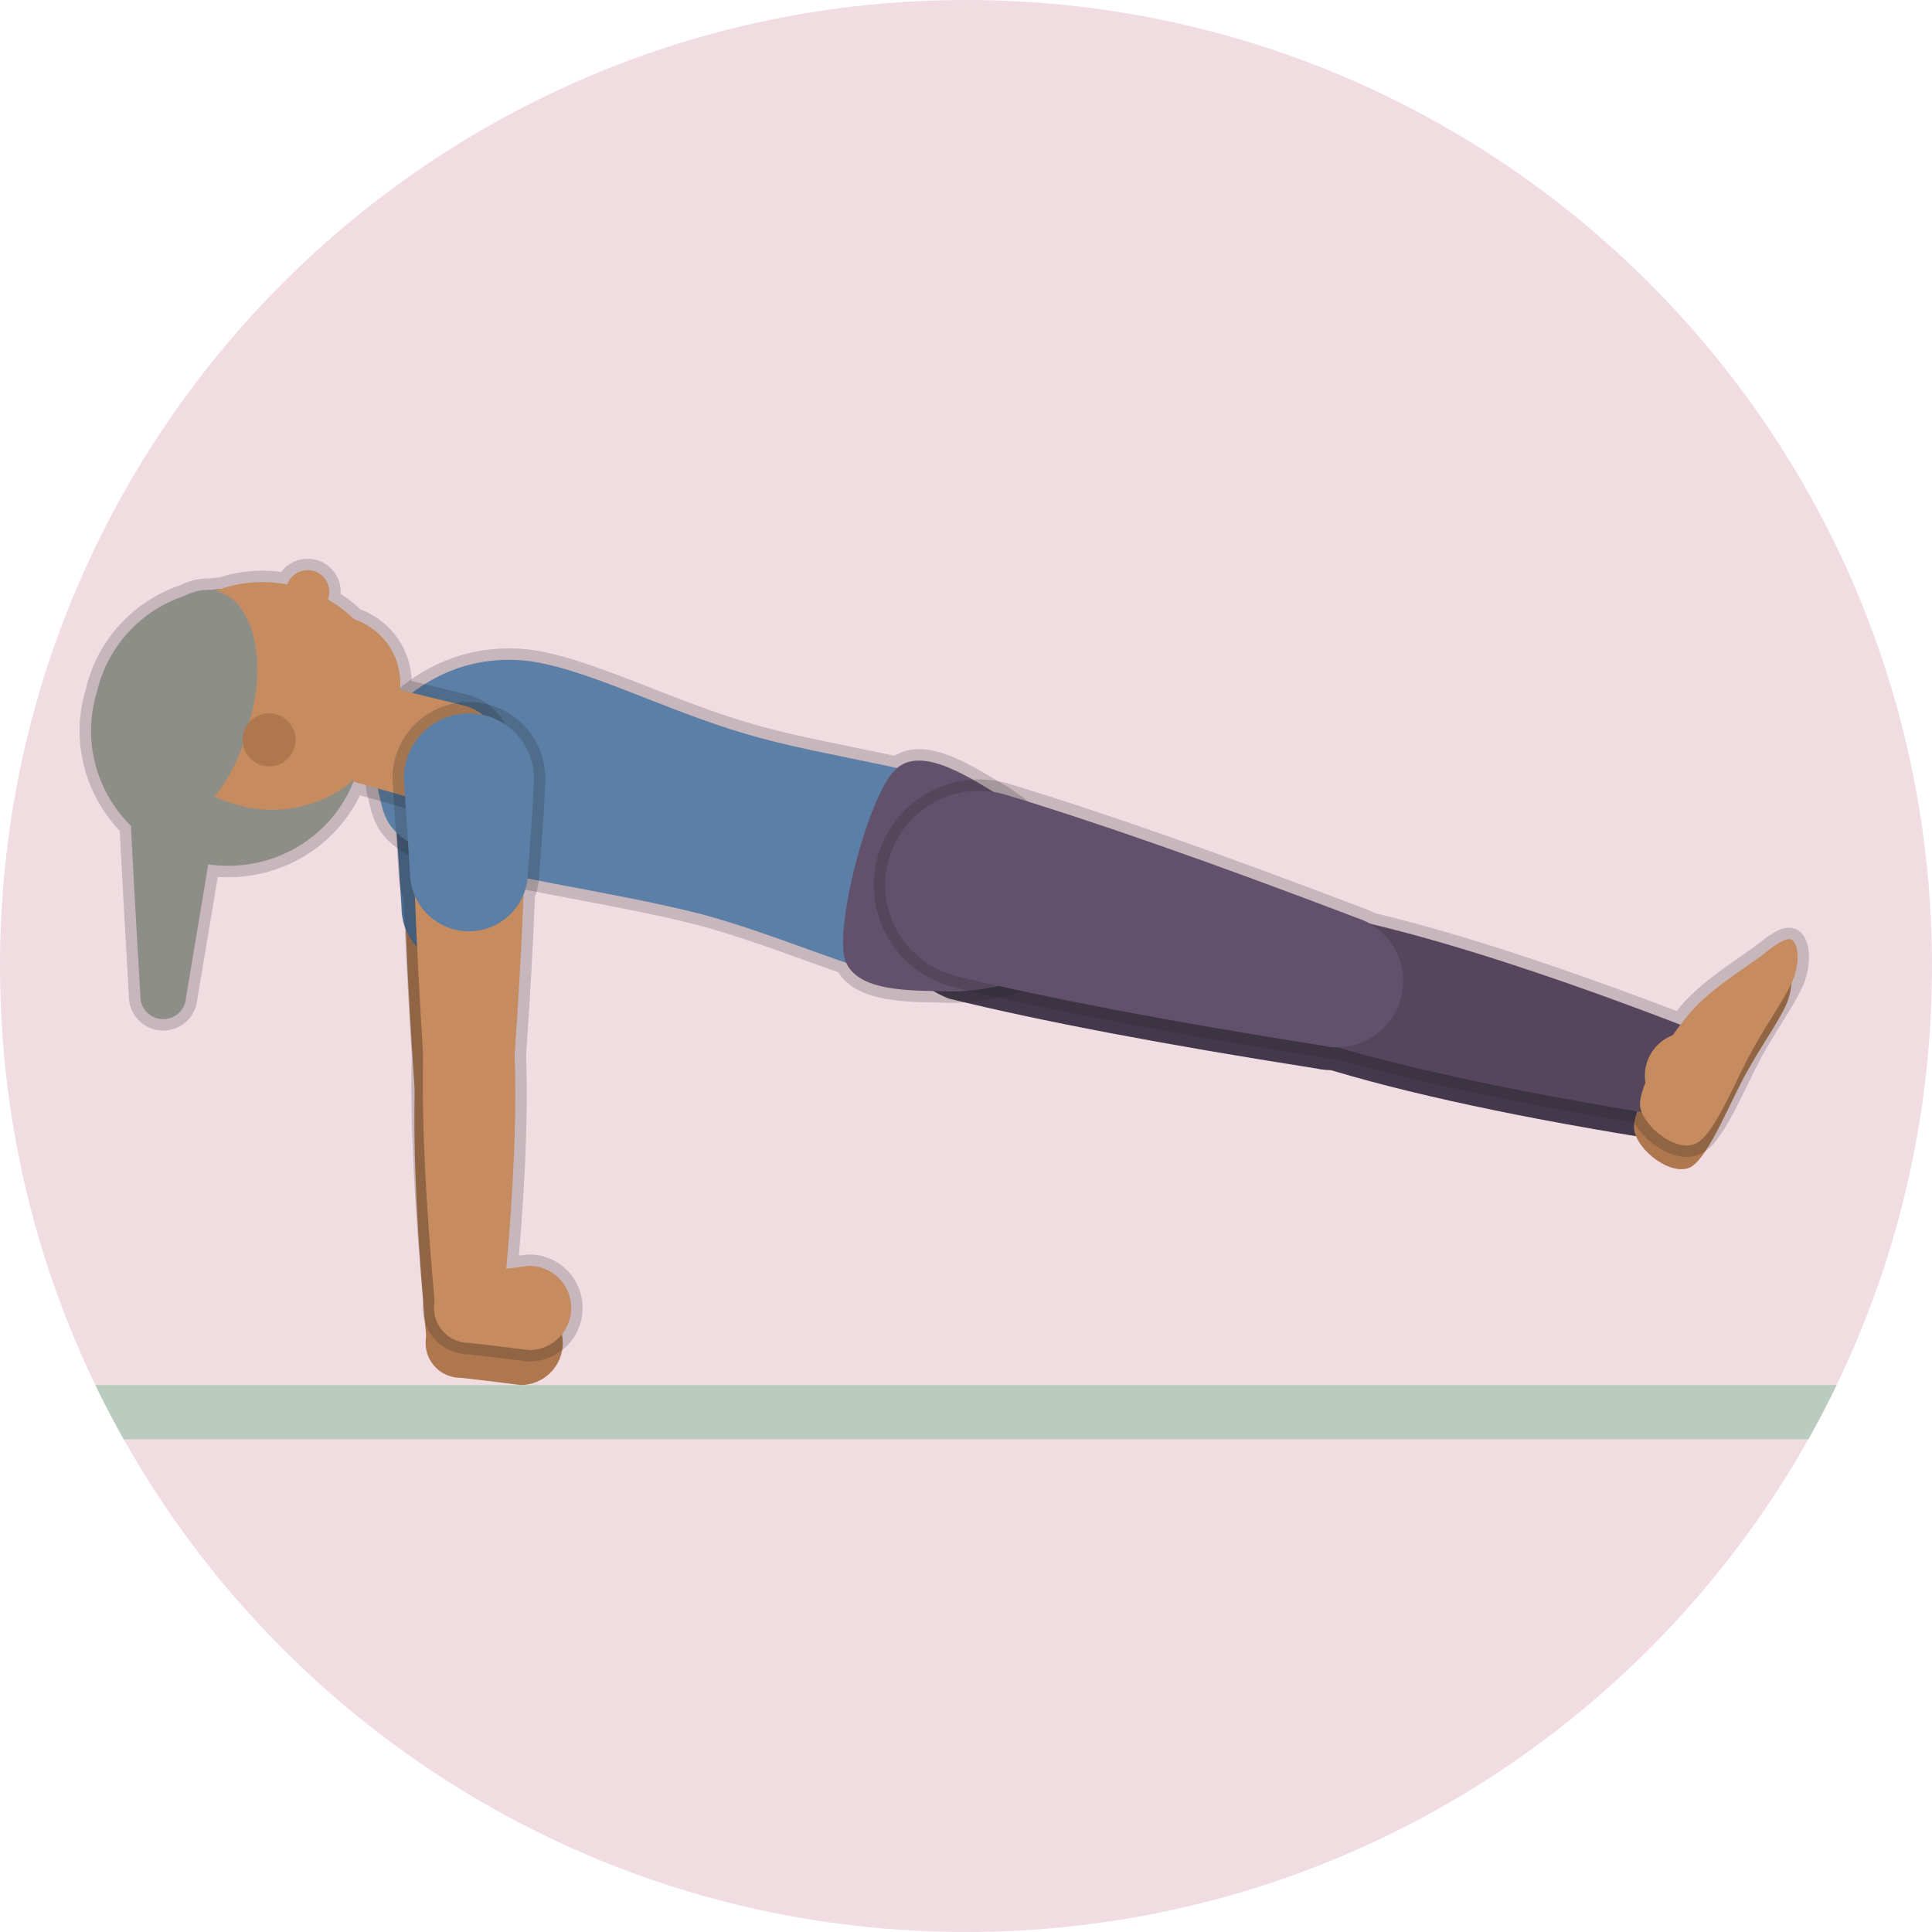
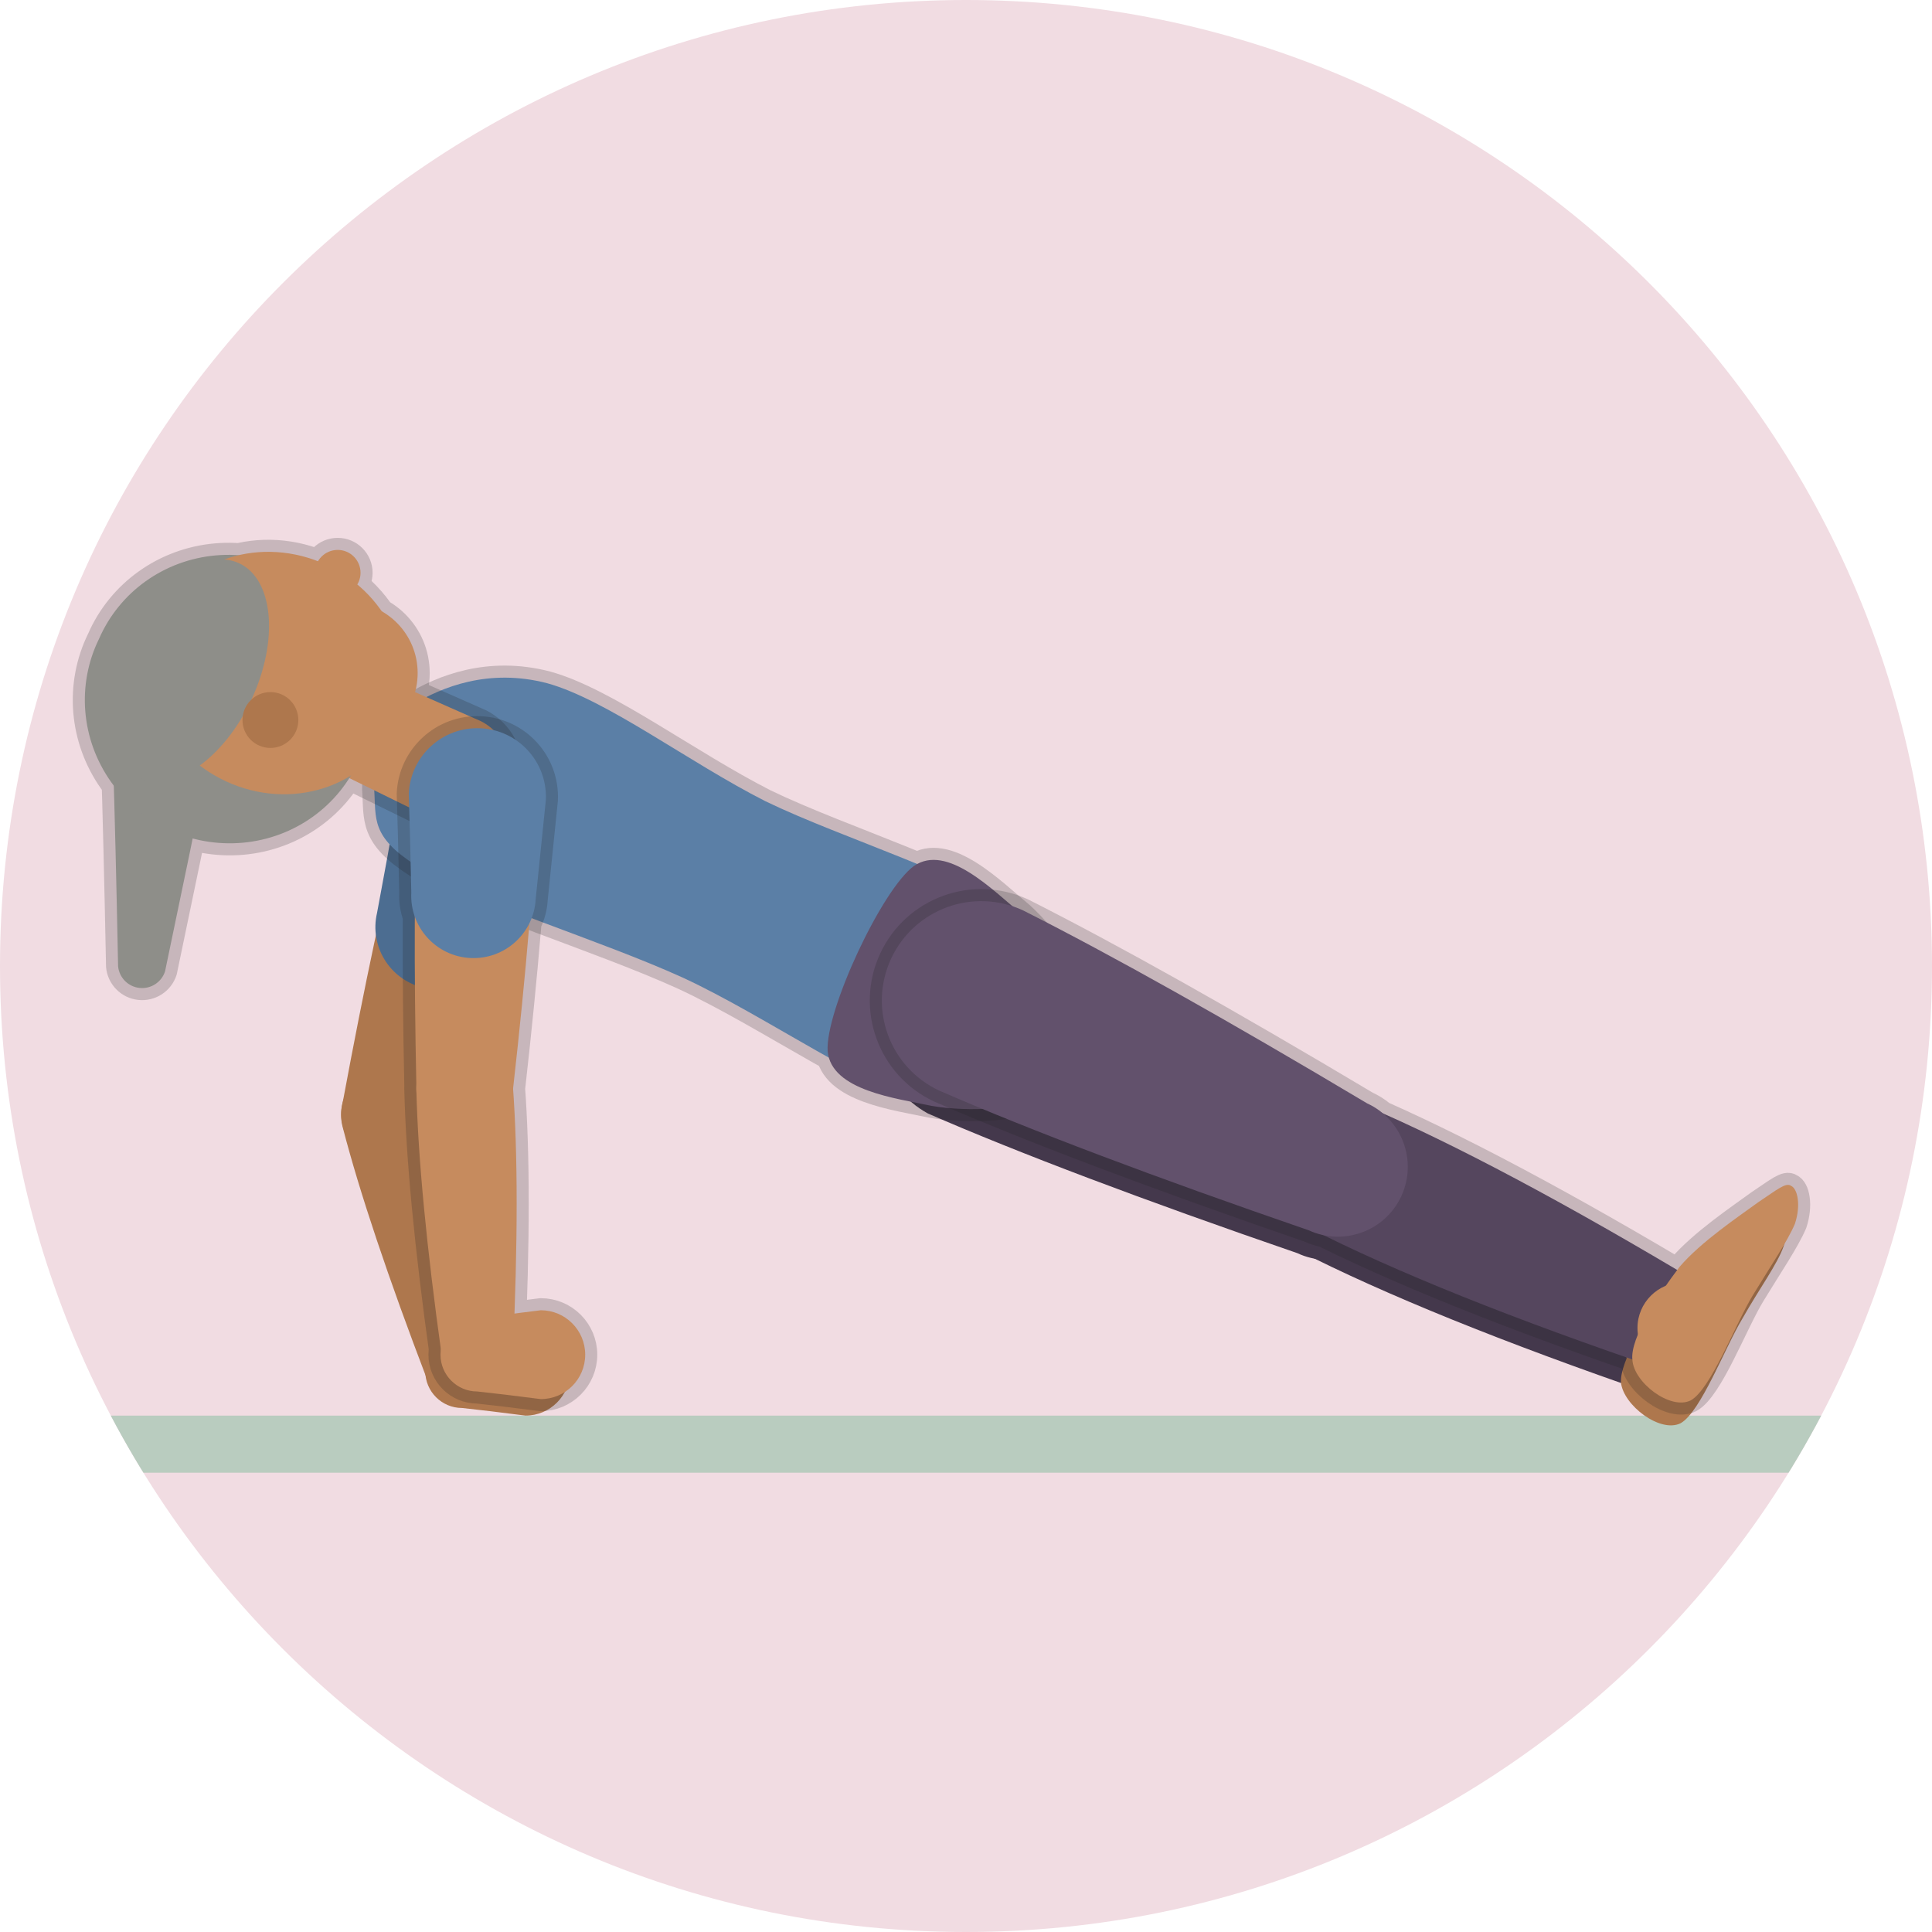
<svg xmlns="http://www.w3.org/2000/svg" viewBox="0 0 200 200" width="400" height="400" role="img" aria-label="Figure facing up in profile supported on straight arms and heels with the hips lifted in a straight line.">
  <circle cx="100" cy="100" r="100" fill="#F1DCE2" />
  <clipPath id="cp9krja">
    <circle cx="100" cy="100" r="100" />
  </clipPath>
  <g clip-path="url(#cp9krja)">
-     <g transform="translate(100.0 144.0) scale(1.246)">
-       <rect x="-79.042" y="-0.5" width="158.085" height="4.5" rx="2.2" fill="#B9CCBF" />
+     <g transform="translate(100.0 147.2) scale(1.314)">
+       <rect x="-75.473" y="-0.5" width="150.945" height="4.5" rx="2.2" fill="#B9CCBF" />
      <g>
-         <path d="M-46.7 -48.0Q-46.8 -39.3 -45.8 -25.0A3.8 3.8 0 0 0 -38.2 -25.0Q-37.3 -39.3 -37.3 -48.0A4.7 4.7 0 0 0 -46.7 -48.0Z" fill="#AE774D" />
-         <path d="M-47.4 -48.0Q-47.2 -45.0 -46.9 -40.2A4.9 4.9 0 0 0 -37.1 -40.2Q-36.8 -45.0 -36.6 -48.0A5.4 5.4 0 0 0 -47.4 -48.0Z" fill="#4C6D91" />
-         <path d="M-45.8 -25.0Q-46.0 -17.0 -44.8 -4.0A2.8 2.8 0 0 0 -39.2 -4.0Q-38.0 -17.0 -38.2 -25.0A3.8 3.8 0 0 0 -45.8 -25.0Z" fill="#AE774D" />
-         <path d="M-42.0 -1.1Q-40.1 -0.9 -37.0 -0.5A3.5 3.5 0 0 0 -37.0 -7.5Q-40.1 -7.1 -42.0 -6.9A2.9 2.9 0 0 0 -42.0 -1.1Z" fill="#AE774D" />
+         <path d="M-44.3 -47.7Q-46.5 -39.2 -49.1 -25.2A3.8 3.8 0 0 0 -41.7 -23.3Q-37.3 -36.9 -35.2 -45.4A4.7 4.7 0 0 0 -44.3 -47.7Z" fill="#AE774D" />
+         <path d="M-45.0 -47.8Q-45.5 -44.9 -46.4 -40.1A4.9 4.9 0 0 0 -36.9 -37.7Q-35.4 -42.4 -34.5 -45.2A5.4 5.4 0 0 0 -45.0 -47.8Z" fill="#4C6D91" />
+         <path d="M-49.1 -23.2Q-47.1 -15.5 -42.4 -3.2A2.8 2.8 0 0 0 -37.0 -4.8Q-39.4 -17.6 -41.7 -25.2A3.8 3.8 0 0 0 -49.1 -23.2Z" fill="#AE774D" />
+         <path d="M-39.7 -1.1Q-37.8 -0.9 -34.7 -0.5A3.5 3.5 0 0 0 -34.7 -7.5Q-37.8 -7.1 -39.7 -6.9A2.9 2.9 0 0 0 -39.7 -1.1Z" fill="#AE774D" />
      </g>
      <g>
-         <path d="M29.2 -27.0Q40.1 -23.6 58.6 -20.7A3.7 3.7 0 0 0 60.5 -27.9Q43.0 -34.6 31.9 -37.2A5.3 5.3 0 0 0 29.2 -27.0Z" fill="#44384C" />
-         <path d="M-1.4 -32.6Q10.0 -29.8 29.1 -26.8A5.5 5.5 0 0 0 32.0 -37.4Q13.9 -44.3 2.6 -47.6A7.8 7.8 0 0 0 -1.4 -32.6Z" fill="#44384C" />
-         <path d="M59.5 -20.7A3.6 3.6 0.0 1 0 59.5 -27.9A3.6 3.6 0.0 1 0 59.5 -20.7Z" fill="#AE774D" />
-         <path d="M55.5 -21.8C55.7 -20.0 58.6 -17.8 60.2 -18.6C61.8 -19.5 63.7 -24.6 65.1 -26.9C66.4 -29.2 67.8 -31.1 68.3 -32.5C68.8 -34.0 68.6 -35.3 68.1 -35.5C67.6 -35.8 66.9 -35.2 65.4 -34.2C64.0 -33.1 60.9 -31.1 59.3 -29.1C57.6 -27.0 55.4 -23.5 55.5 -21.8Z" fill="#AE774D" />
+         <path d="M26.2 -13.5Q36.4 -8.3 54.1 -2.2A3.7 3.7 0 0 0 57.2 -9.0Q41.2 -18.6 30.7 -23.1A5.3 5.3 0 0 0 26.2 -13.5Z" fill="#44384C" />
+         <path d="M-3.0 -24.3Q7.8 -19.6 26.1 -13.3A5.5 5.5 0 0 0 30.8 -23.3Q14.2 -33.2 3.6 -38.4A7.8 7.8 0 0 0 -3.0 -24.3Z" fill="#44384C" />
+         <path d="M55.6 -2.0A3.6 3.6 0.0 1 0 55.6 -9.2A3.6 3.6 0.0 1 0 55.6 -2.0Z" fill="#AE774D" />
+         <path d="M51.6 -3.1C51.8 -1.3 54.7 0.9 56.3 0.1C57.9 -0.8 59.8 -5.9 61.2 -8.2C62.5 -10.5 63.9 -12.4 64.4 -13.8C64.9 -15.2 64.7 -16.5 64.2 -16.8C63.7 -17.1 63.0 -16.5 61.6 -15.5C60.1 -14.4 57.0 -12.4 55.4 -10.4C53.7 -8.3 51.5 -4.8 51.6 -3.1Z" fill="#AE774D" />
      </g>
      <g>
-         <path d="M-1.2 -33.4C-6.1 -33.5 -15.2 -37.9 -22.3 -39.7C-29.4 -41.5 -39.4 -42.8 -43.8 -44.4C-48.2 -46.1 -48.3 -47.6 -48.8 -49.7C-49.3 -51.8 -49.0 -55.4 -47.0 -57.2C-45.0 -59.0 -41.6 -61.1 -36.8 -60.7C-32.1 -60.3 -24.9 -56.5 -18.3 -54.6C-11.7 -52.6 -1.3 -51.5 3.0 -49.0C7.2 -46.4 7.8 -42.0 7.1 -39.4C6.4 -36.8 3.7 -33.4 -1.2 -33.4ZM-1.2 -33.2C-4.2 -33.3 -9.3 -33.0 -10.1 -36.0C-10.8 -39.1 -8.1 -49.4 -5.9 -51.6C-3.7 -53.8 0.5 -50.8 3.1 -49.3C5.6 -47.7 8.6 -44.7 9.3 -42.4C10.0 -40.2 9.2 -37.2 7.5 -35.7C5.7 -34.1 1.7 -33.2 -1.2 -33.2Z" fill="#1E1F1D" stroke="#1E1F1D" stroke-width="1.9" stroke-linejoin="round" opacity="0.2" />
-         <path d="M-1.2 -33.4C-6.1 -33.5 -15.2 -37.9 -22.3 -39.7C-29.4 -41.5 -39.4 -42.8 -43.8 -44.4C-48.2 -46.1 -48.3 -47.6 -48.8 -49.7C-49.3 -51.8 -49.0 -55.4 -47.0 -57.2C-45.0 -59.0 -41.6 -61.1 -36.8 -60.7C-32.1 -60.3 -24.9 -56.5 -18.3 -54.6C-11.7 -52.6 -1.3 -51.5 3.0 -49.0C7.2 -46.4 7.8 -42.0 7.1 -39.4C6.4 -36.8 3.7 -33.4 -1.2 -33.4Z" fill="#5B7FA6" />
-         <path d="M-1.2 -33.2C-4.2 -33.3 -9.3 -33.0 -10.1 -36.0C-10.8 -39.1 -8.1 -49.4 -5.9 -51.6C-3.7 -53.8 0.5 -50.8 3.1 -49.3C5.6 -47.7 8.6 -44.7 9.3 -42.4C10.0 -40.2 9.2 -37.2 7.5 -35.7C5.7 -34.1 1.7 -33.2 -1.2 -33.2Z" fill="#62516C" />
+         <path d="M-2.6 -25.1C-7.4 -26.0 -15.6 -31.9 -22.3 -35.0C-28.9 -38.0 -38.6 -40.9 -42.6 -43.4C-46.7 -45.8 -46.5 -47.2 -46.6 -49.4C-46.8 -51.6 -45.8 -55.0 -43.6 -56.5C-41.3 -57.9 -37.6 -59.4 -33.0 -58.2C-28.3 -56.9 -21.9 -52.0 -15.8 -48.9C-9.6 -45.9 0.5 -42.9 4.2 -39.7C8.0 -36.5 7.8 -32.0 6.7 -29.5C5.5 -27.1 2.2 -24.2 -2.6 -25.1ZM-2.7 -24.9C-5.5 -25.5 -10.6 -26.1 -10.9 -29.2C-11.1 -32.4 -6.6 -42.0 -4.1 -43.8C-1.5 -45.6 2.1 -41.9 4.4 -40.0C6.6 -38.0 9.0 -34.5 9.3 -32.2C9.6 -29.8 8.4 -27.0 6.4 -25.8C4.4 -24.6 0.2 -24.4 -2.7 -24.9Z" fill="#1E1F1D" stroke="#1E1F1D" stroke-width="1.9" stroke-linejoin="round" opacity="0.2" />
+         <path d="M-2.6 -25.1C-7.4 -26.0 -15.6 -31.9 -22.3 -35.0C-28.9 -38.0 -38.6 -40.9 -42.6 -43.4C-46.7 -45.8 -46.5 -47.2 -46.6 -49.4C-46.8 -51.6 -45.8 -55.0 -43.6 -56.5C-41.3 -57.9 -37.6 -59.4 -33.0 -58.2C-28.3 -56.9 -21.9 -52.0 -15.8 -48.9C-9.6 -45.9 0.5 -42.9 4.2 -39.7C8.0 -36.5 7.8 -32.0 6.7 -29.5C5.5 -27.1 2.2 -24.2 -2.6 -25.1Z" fill="#5B7FA6" />
+         <path d="M-2.7 -24.9C-5.5 -25.5 -10.6 -26.1 -10.9 -29.2C-11.1 -32.4 -6.6 -42.0 -4.1 -43.8C-1.5 -45.6 2.1 -41.9 4.4 -40.0C6.6 -38.0 9.0 -34.5 9.3 -32.2C9.6 -29.8 8.4 -27.0 6.4 -25.8C4.4 -24.6 0.2 -24.4 -2.7 -24.9Z" fill="#62516C" />
      </g>
      <g>
-         <path d="M-41.5 -56.9Q-47.6 -58.4 -57.5 -60.8A4.0 4.0 0 0 0 -59.6 -53.1Q-49.7 -50.3 -43.7 -48.6A4.3 4.3 0 0 0 -41.5 -56.9ZM-69.5 -49.4Q-69.2 -43.1 -68.6 -32.9A1.9 1.9 0 0 0 -64.8 -32.7Q-63.1 -42.8 -62.1 -49.0A3.7 3.7 0 0 0 -69.5 -49.4ZM-50.4 -52.2A11.1 11.3 -75.0 1 0 -72.2 -58.1A11.1 11.3 -75.0 1 0 -50.4 -52.2ZM-48.2 -55.1A9.4 10.2 -75.0 1 0 -67.9 -60.4A9.4 10.2 -75.0 1 0 -48.2 -55.1ZM-52.6 -53.2A5.6 5.6 0.0 1 0 -52.6 -64.4A5.6 5.6 0.0 1 0 -52.6 -53.2ZM-54.7 -64.6A1.8 1.8 0.0 1 0 -54.7 -68.2A1.8 1.8 0.0 1 0 -54.7 -64.6ZM-59.6 -55.4A9.3 5.4 -75.0 1 0 -70.0 -58.2A9.3 5.4 -75.0 1 0 -59.6 -55.4ZM-57.9 -51.9A2.2 2.2 0.0 1 0 -57.9 -56.3A2.2 2.2 0.0 1 0 -57.9 -51.9Z" fill="#1E1F1D" stroke="#1E1F1D" stroke-width="1.9" stroke-linejoin="round" opacity="0.2" />
-         <path d="M-41.5 -56.9Q-47.6 -58.4 -57.5 -60.8A4.0 4.0 0 0 0 -59.6 -53.1Q-49.7 -50.3 -43.7 -48.6A4.3 4.3 0 0 0 -41.5 -56.9Z" fill="#C68B5E" />
-         <path d="M-69.5 -49.4Q-69.2 -43.1 -68.6 -32.9A1.9 1.9 0 0 0 -64.8 -32.7Q-63.1 -42.8 -62.1 -49.0A3.7 3.7 0 0 0 -69.5 -49.4Z" fill="#8E8E89" />
-         <path d="M-50.4 -52.2A11.1 11.3 -75.0 1 0 -72.2 -58.1A11.1 11.3 -75.0 1 0 -50.4 -52.2Z" fill="#8E8E89" />
-         <path d="M-48.2 -55.1A9.4 10.2 -75.0 1 0 -67.9 -60.4A9.4 10.2 -75.0 1 0 -48.2 -55.1Z" fill="#C68B5E" />
-         <path d="M-52.6 -53.2A5.6 5.6 0.0 1 0 -52.6 -64.4A5.6 5.6 0.0 1 0 -52.6 -53.2Z" fill="#C68B5E" />
-         <path d="M-54.7 -64.6A1.8 1.8 0.0 1 0 -54.7 -68.2A1.8 1.8 0.0 1 0 -54.7 -64.6Z" fill="#C68B5E" />
-         <path d="M-59.6 -55.4A9.3 5.4 -75.0 1 0 -70.0 -58.2A9.3 5.4 -75.0 1 0 -59.6 -55.4Z" fill="#8E8E89" />
-         <path d="M-57.9 -51.9A2.2 2.2 0.0 1 0 -57.9 -56.3A2.2 2.2 0.0 1 0 -57.9 -51.9Z" fill="#AE774D" />
+         <path d="M-38.2 -55.2Q-43.9 -57.7 -53.3 -61.9A4.0 4.0 0 0 0 -56.7 -54.7Q-47.5 -50.2 -41.8 -47.4A4.3 4.3 0 0 0 -38.2 -55.2ZM-67.2 -52.2Q-67.0 -46.0 -66.8 -35.9A1.9 1.9 0 0 0 -63.1 -35.5Q-61.0 -45.5 -59.8 -51.5A3.7 3.7 0 0 0 -67.2 -52.2ZM-47.8 -52.2A11.1 11.3 -65.0 1 0 -68.3 -61.7A11.1 11.3 -65.0 1 0 -47.8 -52.2ZM-45.1 -54.7A9.4 10.2 -65.0 1 0 -63.6 -63.3A9.4 10.2 -65.0 1 0 -45.1 -54.7ZM-48.8 -53.4A5.6 5.6 0.0 1 0 -48.8 -64.6A5.6 5.6 0.0 1 0 -48.8 -53.4ZM-49.5 -65.1A1.8 1.8 0.0 1 0 -49.5 -68.7A1.8 1.8 0.0 1 0 -49.5 -65.1ZM-56.3 -56.9A9.3 5.4 -65.0 1 0 -66.1 -61.5A9.3 5.4 -65.0 1 0 -56.3 -56.9ZM-54.8 -53.1A2.2 2.2 0.0 1 0 -54.8 -57.5A2.2 2.2 0.0 1 0 -54.8 -53.1Z" fill="#1E1F1D" stroke="#1E1F1D" stroke-width="1.9" stroke-linejoin="round" opacity="0.2" />
+         <path d="M-38.2 -55.2Q-43.9 -57.7 -53.3 -61.9A4.0 4.0 0 0 0 -56.7 -54.7Q-47.5 -50.2 -41.8 -47.4A4.3 4.3 0 0 0 -38.2 -55.2Z" fill="#C68B5E" />
+         <path d="M-67.2 -52.2Q-67.0 -46.0 -66.8 -35.9A1.9 1.9 0 0 0 -63.1 -35.5Q-61.0 -45.5 -59.8 -51.5A3.7 3.7 0 0 0 -67.2 -52.2Z" fill="#8E8E89" />
+         <path d="M-47.8 -52.2A11.1 11.3 -65.0 1 0 -68.3 -61.7A11.1 11.3 -65.0 1 0 -47.8 -52.2Z" fill="#8E8E89" />
+         <path d="M-45.1 -54.7A9.4 10.2 -65.0 1 0 -63.6 -63.3A9.4 10.2 -65.0 1 0 -45.1 -54.7Z" fill="#C68B5E" />
+         <path d="M-48.8 -53.4A5.6 5.6 0.0 1 0 -48.8 -64.6A5.6 5.6 0.0 1 0 -48.8 -53.4Z" fill="#C68B5E" />
+         <path d="M-49.5 -65.1A1.8 1.8 0.0 1 0 -49.5 -68.7A1.8 1.8 0.0 1 0 -49.5 -65.1Z" fill="#C68B5E" />
+         <path d="M-56.3 -56.9A9.3 5.4 -65.0 1 0 -66.1 -61.5A9.3 5.4 -65.0 1 0 -56.3 -56.9Z" fill="#8E8E89" />
+         <path d="M-54.8 -53.1A2.2 2.2 0.0 1 0 -54.8 -57.5A2.2 2.2 0.0 1 0 -54.8 -53.1Z" fill="#AE774D" />
      </g>
      <g>
-         <path d="M29.7 -28.9Q40.6 -25.6 59.1 -22.7A3.7 3.7 0 0 0 61.0 -29.8Q43.5 -36.6 32.4 -39.1A5.3 5.3 0 0 0 29.7 -28.9ZM-0.9 -34.5Q10.6 -31.7 29.6 -28.7A5.5 5.5 0 0 0 32.5 -39.3Q14.4 -46.2 3.1 -49.6A7.8 7.8 0 0 0 -0.9 -34.5ZM60.0 -22.6A3.6 3.6 0.0 1 0 60.0 -29.8A3.6 3.6 0.0 1 0 60.0 -22.6ZM56.0 -23.7C56.2 -22.0 59.1 -19.7 60.7 -20.6C62.3 -21.4 64.2 -26.5 65.6 -28.8C66.9 -31.1 68.3 -33.0 68.8 -34.4C69.3 -35.9 69.1 -37.2 68.6 -37.5C68.1 -37.7 67.4 -37.2 66.0 -36.1C64.5 -35.0 61.4 -33.1 59.8 -31.0C58.1 -28.9 55.9 -25.4 56.0 -23.7Z" fill="#1E1F1D" stroke="#1E1F1D" stroke-width="1.9" stroke-linejoin="round" opacity="0.2" />
-         <path d="M29.7 -28.9Q40.6 -25.6 59.1 -22.7A3.7 3.7 0 0 0 61.0 -29.8Q43.5 -36.6 32.4 -39.1A5.3 5.3 0 0 0 29.7 -28.9Z" fill="#55465E" />
-         <path d="M-0.9 -34.5Q10.6 -31.7 29.6 -28.7A5.5 5.5 0 0 0 32.5 -39.3Q14.4 -46.2 3.1 -49.6A7.8 7.8 0 0 0 -0.9 -34.5Z" fill="#62516C" />
-         <path d="M60.0 -22.6A3.6 3.6 0.0 1 0 60.0 -29.8A3.6 3.6 0.0 1 0 60.0 -22.6Z" fill="#C68B5E" />
-         <path d="M56.0 -23.7C56.2 -22.0 59.1 -19.7 60.7 -20.6C62.3 -21.4 64.2 -26.5 65.6 -28.8C66.9 -31.1 68.3 -33.0 68.8 -34.4C69.3 -35.9 69.1 -37.2 68.6 -37.5C68.1 -37.7 67.4 -37.2 66.0 -36.1C64.5 -35.0 61.4 -33.1 59.8 -31.0C58.1 -28.9 55.9 -25.4 56.0 -23.7Z" fill="#C68B5E" />
+         <path d="M27.0 -15.3Q37.2 -10.1 54.9 -4.1A3.7 3.7 0 0 0 58.0 -10.8Q42.0 -20.4 31.5 -24.9A5.3 5.3 0 0 0 27.0 -15.3ZM-2.1 -26.1Q8.7 -21.4 27.0 -15.1A5.5 5.5 0 0 0 31.6 -25.1Q15.0 -35.0 4.5 -40.3A7.8 7.8 0 0 0 -2.1 -26.1ZM56.5 -3.8A3.6 3.6 0.0 1 0 56.5 -11.0A3.6 3.6 0.0 1 0 56.5 -3.8ZM52.5 -4.9C52.6 -3.1 55.5 -0.9 57.1 -1.7C58.7 -2.6 60.6 -7.7 62.0 -10.0C63.4 -12.3 64.7 -14.2 65.3 -15.6C65.8 -17.1 65.5 -18.4 65.0 -18.6C64.6 -18.9 63.9 -18.3 62.4 -17.3C60.9 -16.2 57.9 -14.2 56.2 -12.2C54.6 -10.1 52.3 -6.6 52.5 -4.9Z" fill="#1E1F1D" stroke="#1E1F1D" stroke-width="1.9" stroke-linejoin="round" opacity="0.2" />
+         <path d="M27.0 -15.3Q37.2 -10.1 54.9 -4.1A3.7 3.7 0 0 0 58.0 -10.8Q42.0 -20.4 31.5 -24.9A5.3 5.3 0 0 0 27.0 -15.3Z" fill="#55465E" />
+         <path d="M-2.1 -26.1Q8.7 -21.4 27.0 -15.1A5.5 5.5 0 0 0 31.6 -25.1Q15.0 -35.0 4.5 -40.3A7.8 7.8 0 0 0 -2.1 -26.1Z" fill="#62516C" />
+         <path d="M56.5 -3.8A3.6 3.6 0.0 1 0 56.5 -11.0A3.6 3.6 0.0 1 0 56.5 -3.8Z" fill="#C68B5E" />
+         <path d="M52.5 -4.9C52.6 -3.1 55.5 -0.9 57.1 -1.7C58.7 -2.6 60.6 -7.7 62.0 -10.0C63.4 -12.3 64.7 -14.2 65.3 -15.6C65.8 -17.1 65.5 -18.4 65.0 -18.6C64.6 -18.9 63.9 -18.3 62.4 -17.3C60.9 -16.2 57.9 -14.2 56.2 -12.2C54.6 -10.1 52.3 -6.6 52.5 -4.9Z" fill="#C68B5E" />
      </g>
      <g>
-         <path d="M-46.0 -50.9Q-46.0 -42.2 -45.1 -27.9A3.8 3.8 0 0 0 -37.5 -27.9Q-36.5 -42.2 -36.6 -50.9A4.7 4.7 0 0 0 -46.0 -50.9ZM-46.7 -50.9Q-46.5 -47.9 -46.2 -43.1A4.9 4.9 0 0 0 -36.4 -43.1Q-36.0 -47.9 -35.9 -50.9A5.4 5.4 0 0 0 -46.7 -50.9ZM-45.1 -27.9Q-45.3 -19.9 -44.1 -6.9A2.8 2.8 0 0 0 -38.5 -6.9Q-37.2 -19.9 -37.5 -27.9A3.8 3.8 0 0 0 -45.1 -27.9ZM-41.3 -4.0Q-39.4 -3.8 -36.3 -3.4A3.5 3.5 0 0 0 -36.3 -10.4Q-39.4 -10.0 -41.3 -9.8A2.9 2.9 0 0 0 -41.3 -4.0Z" fill="#1E1F1D" stroke="#1E1F1D" stroke-width="1.9" stroke-linejoin="round" opacity="0.2" />
-         <path d="M-46.0 -50.9Q-46.0 -42.2 -45.1 -27.9A3.8 3.8 0 0 0 -37.5 -27.9Q-36.5 -42.2 -36.6 -50.9A4.7 4.7 0 0 0 -46.0 -50.9Z" fill="#C68B5E" />
-         <path d="M-46.7 -50.9Q-46.5 -47.9 -46.2 -43.1A4.9 4.9 0 0 0 -36.4 -43.1Q-36.0 -47.9 -35.9 -50.9A5.4 5.4 0 0 0 -46.7 -50.9Z" fill="#5B7FA6" />
-         <path d="M-45.1 -27.9Q-45.3 -19.9 -44.1 -6.9A2.8 2.8 0 0 0 -38.5 -6.9Q-37.2 -19.9 -37.5 -27.9A3.8 3.8 0 0 0 -45.1 -27.9Z" fill="#C68B5E" />
-         <path d="M-41.3 -4.0Q-39.4 -3.8 -36.3 -3.4A3.5 3.5 0 0 0 -36.3 -10.4Q-39.4 -10.0 -41.3 -9.8A2.9 2.9 0 0 0 -41.3 -4.0Z" fill="#C68B5E" />
+         <path d="M-43.2 -49.5Q-43.6 -40.7 -43.3 -26.4A3.8 3.8 0 0 0 -35.7 -26.1Q-34.1 -40.3 -33.8 -49.0A4.7 4.7 0 0 0 -43.2 -49.5ZM-43.9 -49.5Q-43.8 -46.5 -43.7 -41.7A4.9 4.9 0 0 0 -33.9 -41.2Q-33.4 -46.0 -33.1 -49.0A5.4 5.4 0 0 0 -43.9 -49.5ZM-43.3 -26.1Q-43.1 -18.1 -41.3 -5.2A2.8 2.8 0 0 0 -35.7 -5.4Q-35.1 -18.5 -35.7 -26.5A3.8 3.8 0 0 0 -43.3 -26.1ZM-38.5 -2.4Q-36.6 -2.2 -33.5 -1.8A3.5 3.5 0 0 0 -33.5 -8.8Q-36.6 -8.4 -38.5 -8.2A2.9 2.9 0 0 0 -38.5 -2.4Z" fill="#1E1F1D" stroke="#1E1F1D" stroke-width="1.9" stroke-linejoin="round" opacity="0.2" />
+         <path d="M-43.2 -49.5Q-43.6 -40.7 -43.3 -26.4A3.8 3.8 0 0 0 -35.7 -26.1Q-34.1 -40.3 -33.8 -49.0A4.7 4.7 0 0 0 -43.2 -49.5Z" fill="#C68B5E" />
+         <path d="M-43.9 -49.5Q-43.8 -46.5 -43.7 -41.7A4.9 4.9 0 0 0 -33.9 -41.2Q-33.4 -46.0 -33.1 -49.0A5.4 5.4 0 0 0 -43.9 -49.5Z" fill="#5B7FA6" />
+         <path d="M-43.3 -26.1Q-43.1 -18.1 -41.3 -5.2A2.8 2.8 0 0 0 -35.7 -5.4Q-35.1 -18.5 -35.7 -26.5A3.8 3.8 0 0 0 -43.3 -26.1Z" fill="#C68B5E" />
+         <path d="M-38.5 -2.4Q-36.6 -2.2 -33.5 -1.8A3.5 3.5 0 0 0 -33.5 -8.8Q-36.6 -8.4 -38.5 -8.2A2.9 2.9 0 0 0 -38.5 -2.4Z" fill="#C68B5E" />
      </g>
    </g>
  </g>
</svg>
